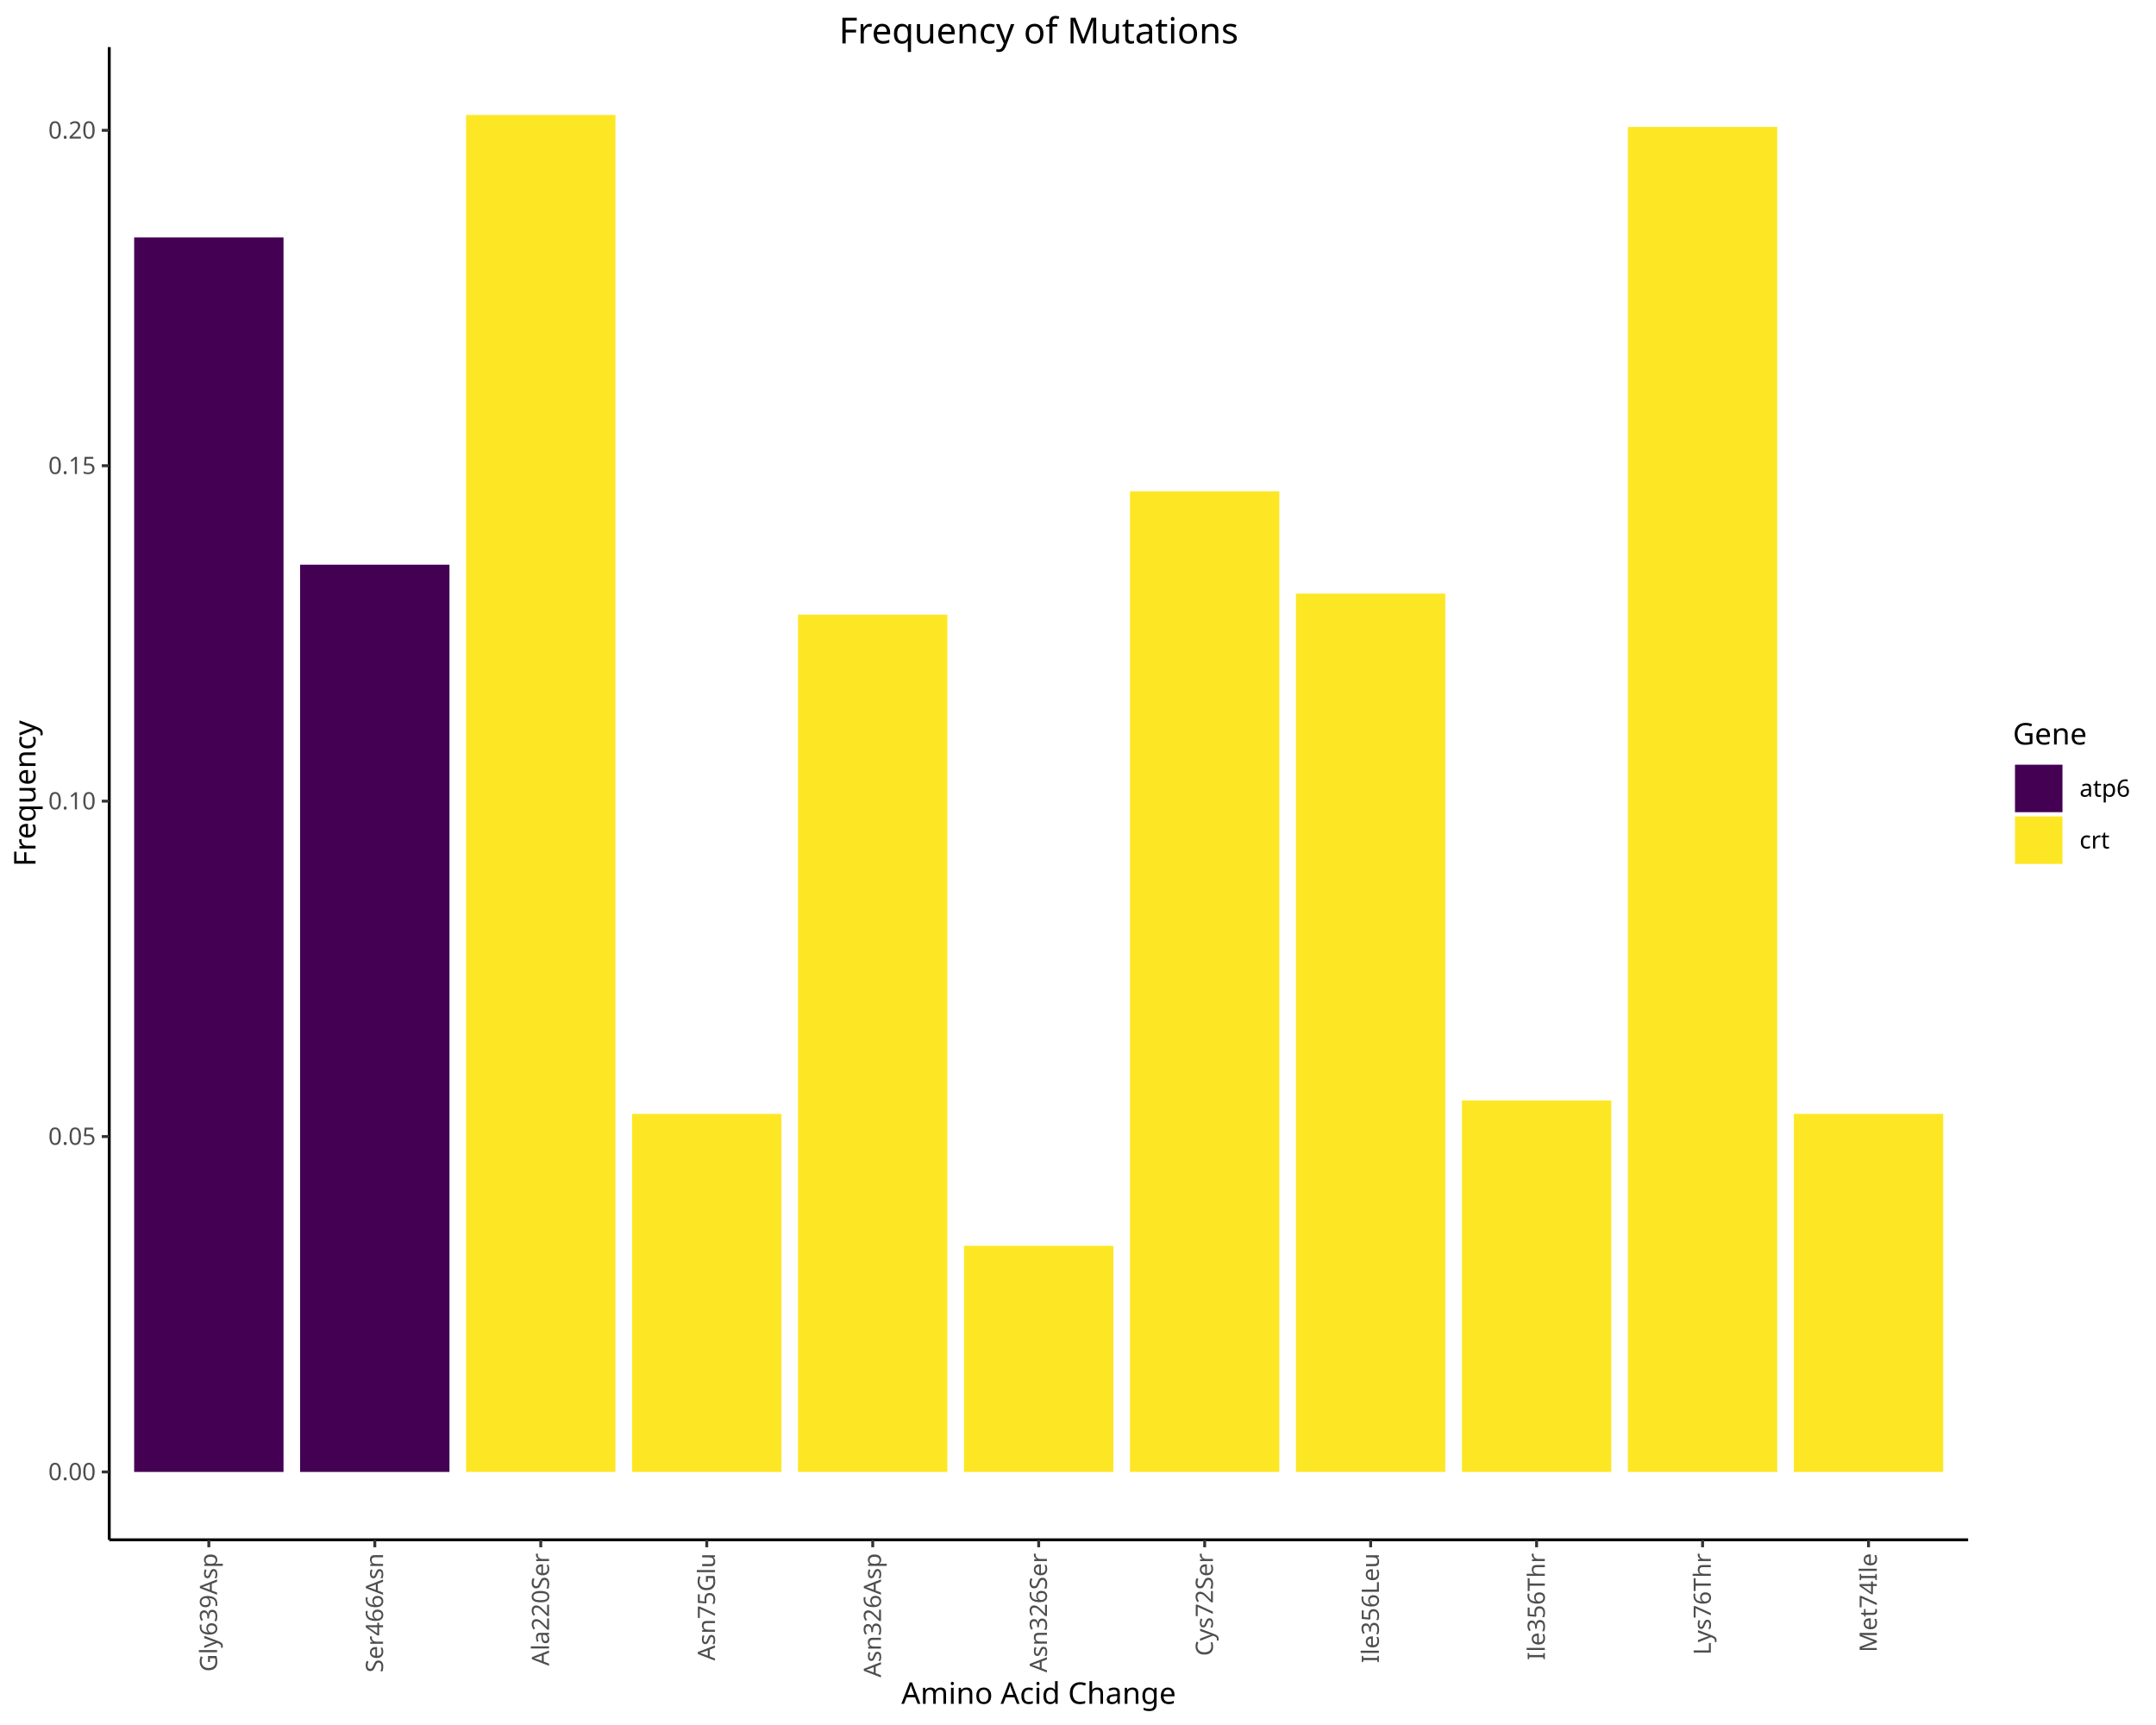
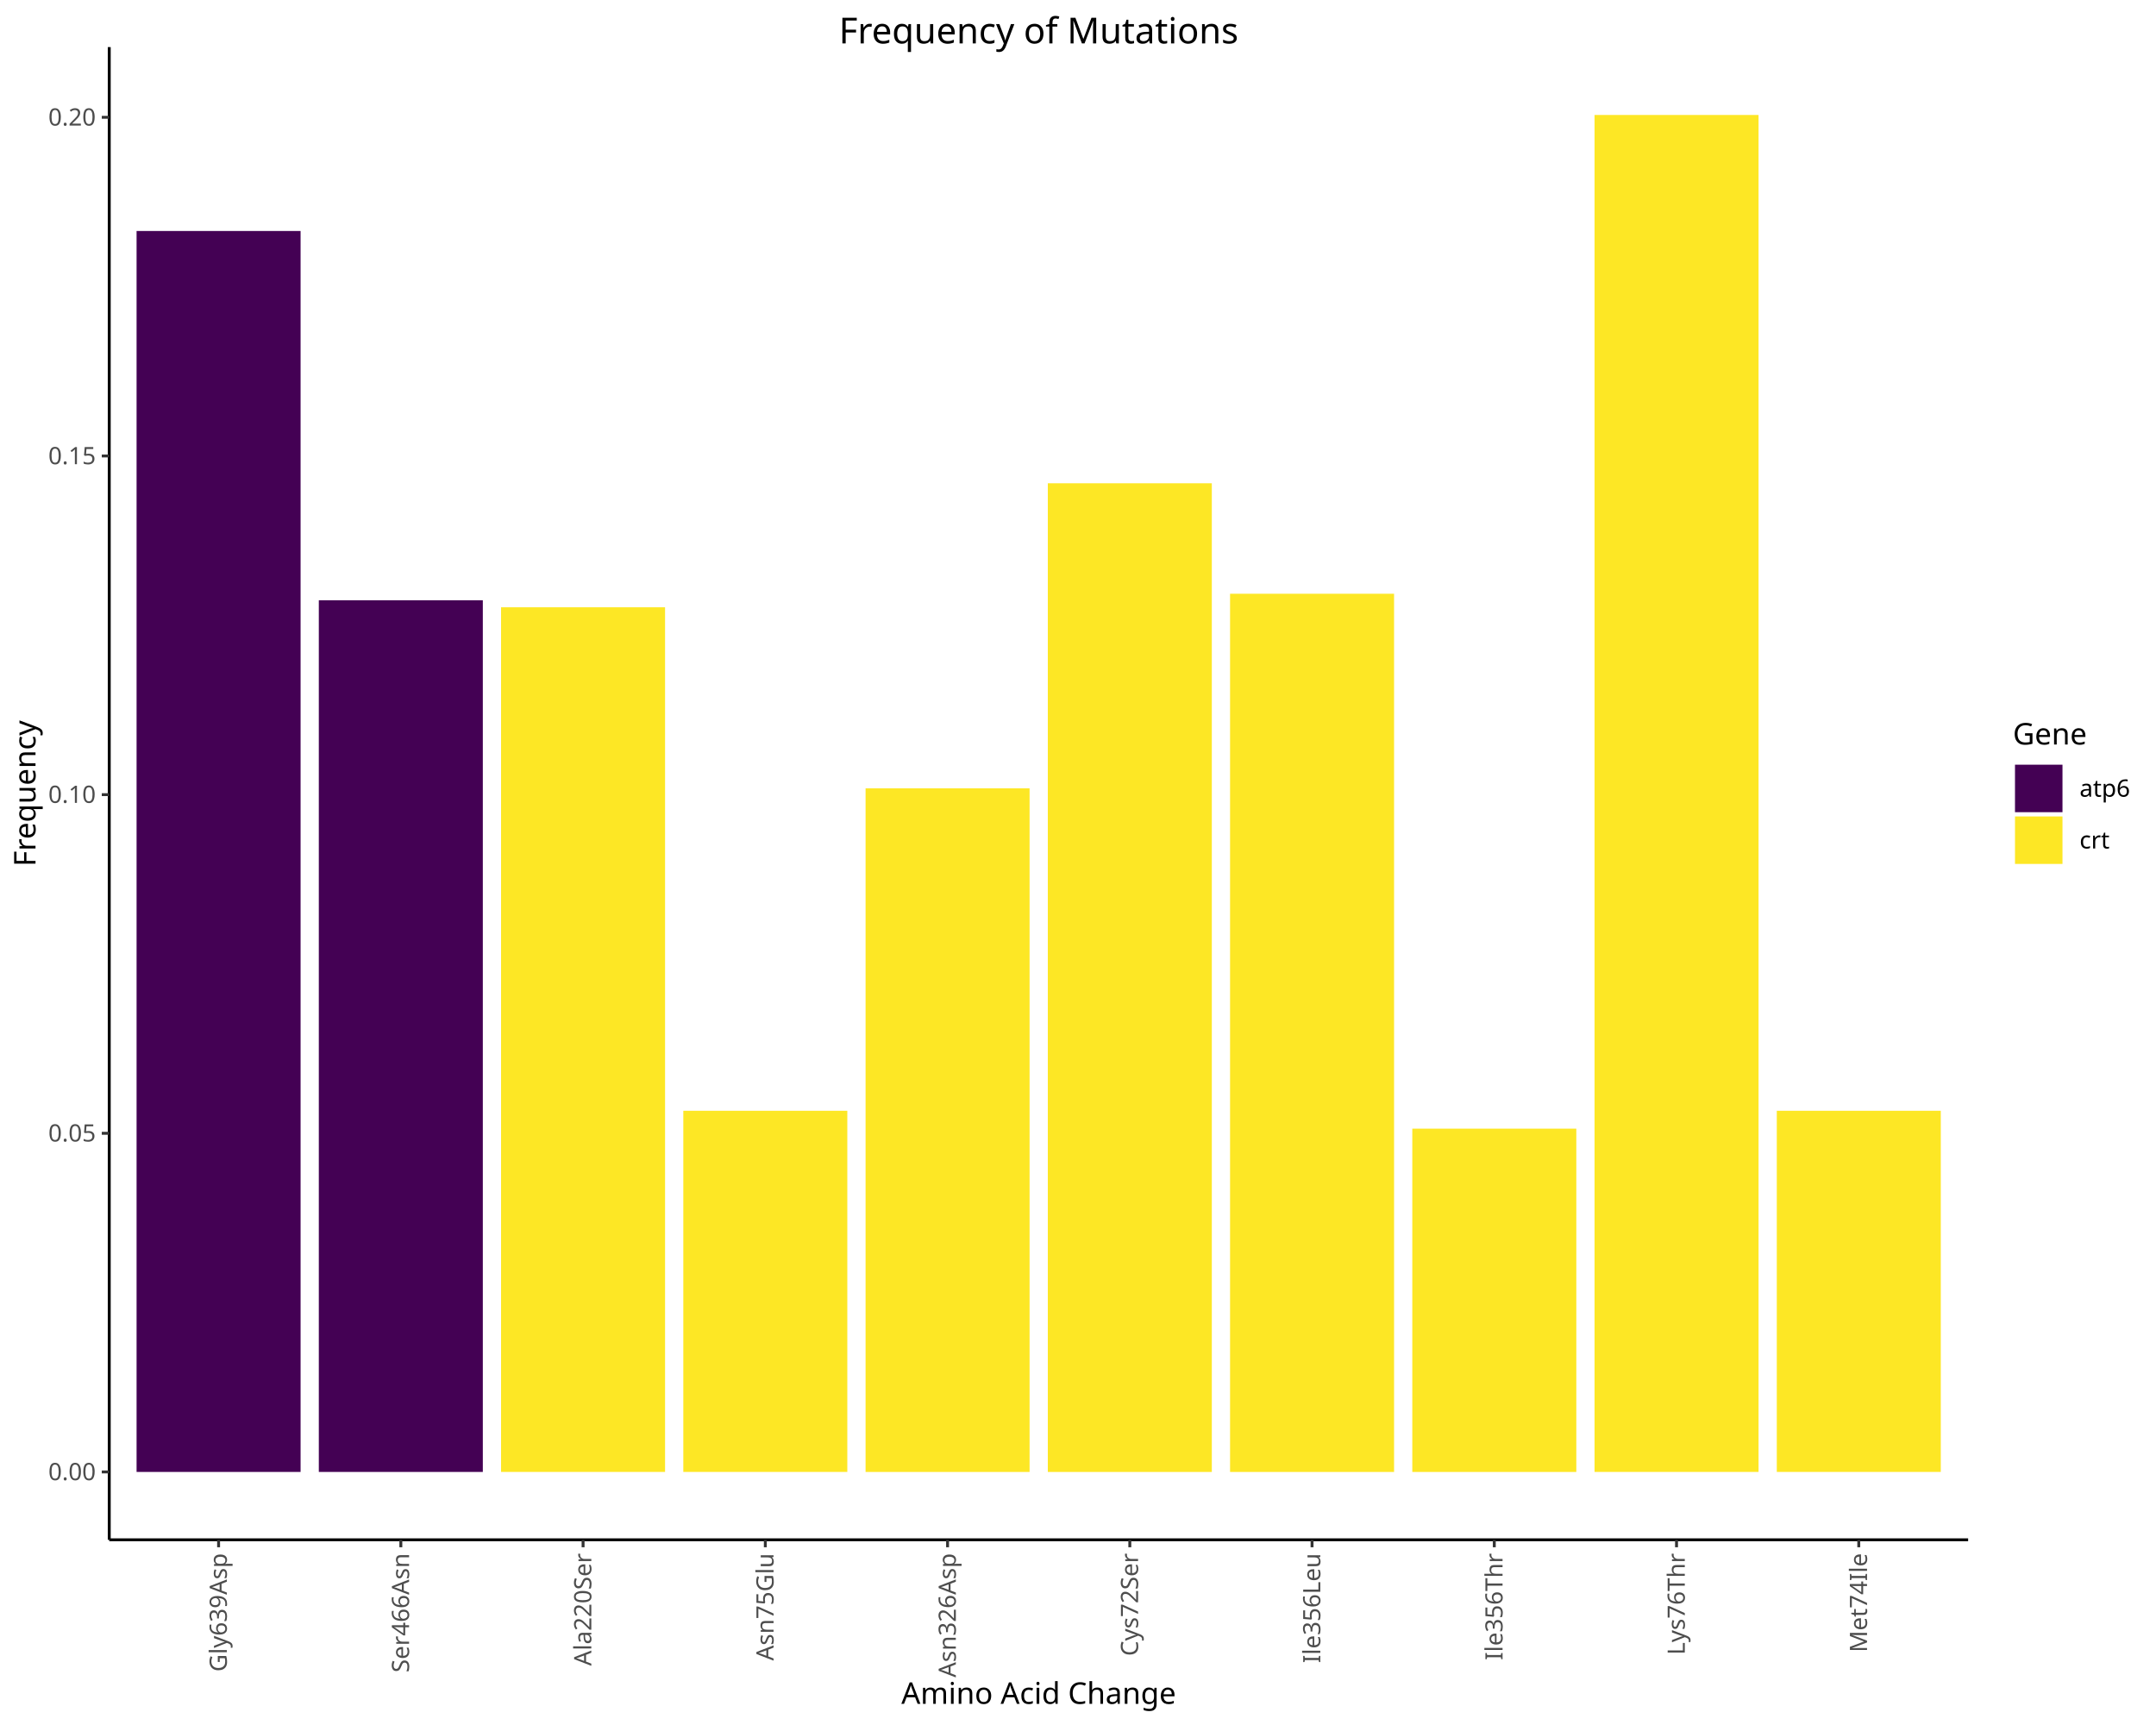
<svg xmlns="http://www.w3.org/2000/svg" class="svglite" data-engine-version="2.0" width="720.00pt" height="576.00pt" viewBox="0 0 720.00 576.00">
  <defs>
    <style type="text/css">
    .svglite line, .svglite polyline, .svglite polygon, .svglite path, .svglite rect, .svglite circle {
      fill: none;
      stroke: #000000;
      stroke-linecap: round;
      stroke-linejoin: round;
      stroke-miterlimit: 10.00;
    }
  </style>
  </defs>
  <rect width="100%" height="100%" style="stroke: none; fill: #FFFFFF;" />
  <defs>
    <clipPath id="cpMC4wMHw3MjAuMDB8MC4wMHw1NzYuMDA=">
      <rect x="0.00" y="0.00" width="720.00" height="576.00" />
    </clipPath>
  </defs>
  <g clip-path="url(#cpMC4wMHw3MjAuMDB8MC4wMHw1NzYuMDA=)">
    <rect x="0.00" y="0.00" width="720.00" height="576.00" style="stroke-width: 0.97; stroke: #FFFFFF; fill: #FFFFFF;" />
  </g>
  <defs>
    <clipPath id="cpMzYuNDh8NjU3LjI2fDE1LjczfDUxNC4xNg==">
      <rect x="36.48" y="15.73" width="620.78" height="498.43" />
    </clipPath>
  </defs>
  <g clip-path="url(#cpMzYuNDh8NjU3LjI2fDE1LjczfDUxNC4xNg==)">
    <rect x="36.48" y="15.73" width="620.78" height="498.43" style="stroke-width: 0.97; stroke: none; fill: #FFFFFF;" />
-     <rect x="44.80" y="79.29" width="49.88" height="412.21" style="stroke-width: 1.07; stroke: none; stroke-linecap: square; stroke-linejoin: miter; fill: #440154;" />
-     <rect x="100.22" y="188.56" width="49.88" height="302.94" style="stroke-width: 1.07; stroke: none; stroke-linecap: square; stroke-linejoin: miter; fill: #440154;" />
-     <rect x="155.65" y="38.39" width="49.88" height="453.11" style="stroke-width: 1.07; stroke: none; stroke-linecap: square; stroke-linejoin: miter; fill: #FDE725;" />
-     <rect x="211.08" y="371.94" width="49.88" height="119.57" style="stroke-width: 1.07; stroke: none; stroke-linecap: square; stroke-linejoin: miter; fill: #FDE725;" />
-     <rect x="266.50" y="205.24" width="49.88" height="286.26" style="stroke-width: 1.07; stroke: none; stroke-linecap: square; stroke-linejoin: miter; fill: #FDE725;" />
-     <rect x="321.93" y="416.00" width="49.88" height="75.50" style="stroke-width: 1.07; stroke: none; stroke-linecap: square; stroke-linejoin: miter; fill: #FDE725;" />
-     <rect x="377.36" y="164.05" width="49.88" height="327.45" style="stroke-width: 1.07; stroke: none; stroke-linecap: square; stroke-linejoin: miter; fill: #FDE725;" />
-     <rect x="432.78" y="198.22" width="49.88" height="293.28" style="stroke-width: 1.07; stroke: none; stroke-linecap: square; stroke-linejoin: miter; fill: #FDE725;" />
-     <rect x="488.21" y="367.47" width="49.88" height="124.03" style="stroke-width: 1.07; stroke: none; stroke-linecap: square; stroke-linejoin: miter; fill: #FDE725;" />
-     <rect x="543.64" y="42.37" width="49.88" height="449.13" style="stroke-width: 1.07; stroke: none; stroke-linecap: square; stroke-linejoin: miter; fill: #FDE725;" />
-     <rect x="599.06" y="371.94" width="49.88" height="119.57" style="stroke-width: 1.07; stroke: none; stroke-linecap: square; stroke-linejoin: miter; fill: #FDE725;" />
+     <rect x="45.61" y="77.13" width="54.77" height="414.37" style="stroke-width: 1.07; stroke: none; stroke-linecap: square; stroke-linejoin: miter; fill: #440154;" />
+     <rect x="106.47" y="200.45" width="54.77" height="291.05" style="stroke-width: 1.07; stroke: none; stroke-linecap: square; stroke-linejoin: miter; fill: #440154;" />
+     <rect x="167.33" y="202.78" width="54.77" height="288.72" style="stroke-width: 1.07; stroke: none; stroke-linecap: square; stroke-linejoin: miter; fill: #FDE725;" />
+     <rect x="228.19" y="370.90" width="54.77" height="120.60" style="stroke-width: 1.07; stroke: none; stroke-linecap: square; stroke-linejoin: miter; fill: #FDE725;" />
+     <rect x="289.06" y="263.24" width="54.77" height="228.27" style="stroke-width: 1.07; stroke: none; stroke-linecap: square; stroke-linejoin: miter; fill: #FDE725;" />
+     <rect x="349.92" y="161.37" width="54.77" height="330.14" style="stroke-width: 1.07; stroke: none; stroke-linecap: square; stroke-linejoin: miter; fill: #FDE725;" />
+     <rect x="410.78" y="198.26" width="54.77" height="293.25" style="stroke-width: 1.07; stroke: none; stroke-linecap: square; stroke-linejoin: miter; fill: #FDE725;" />
+     <rect x="471.64" y="376.87" width="54.77" height="114.64" style="stroke-width: 1.07; stroke: none; stroke-linecap: square; stroke-linejoin: miter; fill: #FDE725;" />
+     <rect x="532.50" y="38.39" width="54.77" height="453.11" style="stroke-width: 1.07; stroke: none; stroke-linecap: square; stroke-linejoin: miter; fill: #FDE725;" />
+     <rect x="593.36" y="370.90" width="54.77" height="120.60" style="stroke-width: 1.07; stroke: none; stroke-linecap: square; stroke-linejoin: miter; fill: #FDE725;" />
  </g>
  <g clip-path="url(#cpMC4wMHw3MjAuMDB8MC4wMHw1NzYuMDA=)">
    <polyline points="36.48,514.16 36.48,15.73 " style="stroke-width: 0.97; stroke-linecap: butt;" />
    <text x="32.00" y="494.25" text-anchor="end" style="font-size: 8.00px; fill: #4D4D4D; font-family: sans;" textLength="15.57px" lengthAdjust="spacingAndGlyphs">0.00</text>
-     <text x="32.00" y="382.26" text-anchor="end" style="font-size: 8.00px; fill: #4D4D4D; font-family: sans;" textLength="15.57px" lengthAdjust="spacingAndGlyphs">0.05</text>
-     <text x="32.00" y="270.26" text-anchor="end" style="font-size: 8.00px; fill: #4D4D4D; font-family: sans;" textLength="15.57px" lengthAdjust="spacingAndGlyphs">0.10</text>
-     <text x="32.00" y="158.27" text-anchor="end" style="font-size: 8.00px; fill: #4D4D4D; font-family: sans;" textLength="15.57px" lengthAdjust="spacingAndGlyphs">0.15</text>
-     <text x="32.00" y="46.27" text-anchor="end" style="font-size: 8.00px; fill: #4D4D4D; font-family: sans;" textLength="15.57px" lengthAdjust="spacingAndGlyphs">0.20</text>
+     <text x="32.00" y="381.17" text-anchor="end" style="font-size: 8.00px; fill: #4D4D4D; font-family: sans;" textLength="15.57px" lengthAdjust="spacingAndGlyphs">0.05</text>
+     <text x="32.00" y="268.09" text-anchor="end" style="font-size: 8.00px; fill: #4D4D4D; font-family: sans;" textLength="15.57px" lengthAdjust="spacingAndGlyphs">0.10</text>
+     <text x="32.00" y="155.01" text-anchor="end" style="font-size: 8.00px; fill: #4D4D4D; font-family: sans;" textLength="15.57px" lengthAdjust="spacingAndGlyphs">0.15</text>
+     <text x="32.00" y="41.93" text-anchor="end" style="font-size: 8.00px; fill: #4D4D4D; font-family: sans;" textLength="15.57px" lengthAdjust="spacingAndGlyphs">0.20</text>
    <polyline points="33.99,491.50 36.48,491.50 " style="stroke-width: 0.97; stroke: #333333; stroke-linecap: butt;" />
-     <polyline points="33.99,379.51 36.48,379.51 " style="stroke-width: 0.97; stroke: #333333; stroke-linecap: butt;" />
-     <polyline points="33.99,267.51 36.48,267.51 " style="stroke-width: 0.97; stroke: #333333; stroke-linecap: butt;" />
-     <polyline points="33.99,155.51 36.48,155.51 " style="stroke-width: 0.97; stroke: #333333; stroke-linecap: butt;" />
-     <polyline points="33.99,43.52 36.48,43.52 " style="stroke-width: 0.97; stroke: #333333; stroke-linecap: butt;" />
+     <polyline points="33.99,378.42 36.48,378.42 " style="stroke-width: 0.97; stroke: #333333; stroke-linecap: butt;" />
+     <polyline points="33.99,265.34 36.48,265.34 " style="stroke-width: 0.97; stroke: #333333; stroke-linecap: butt;" />
+     <polyline points="33.99,152.26 36.48,152.26 " style="stroke-width: 0.97; stroke: #333333; stroke-linecap: butt;" />
+     <polyline points="33.99,39.17 36.48,39.17 " style="stroke-width: 0.97; stroke: #333333; stroke-linecap: butt;" />
    <polyline points="36.48,514.16 657.26,514.16 " style="stroke-width: 0.97; stroke-linecap: butt;" />
-     <polyline points="69.74,516.65 69.74,514.16 " style="stroke-width: 0.97; stroke: #333333; stroke-linecap: butt;" />
-     <polyline points="125.17,516.65 125.17,514.16 " style="stroke-width: 0.97; stroke: #333333; stroke-linecap: butt;" />
-     <polyline points="180.59,516.65 180.59,514.16 " style="stroke-width: 0.97; stroke: #333333; stroke-linecap: butt;" />
-     <polyline points="236.02,516.65 236.02,514.16 " style="stroke-width: 0.97; stroke: #333333; stroke-linecap: butt;" />
-     <polyline points="291.45,516.65 291.45,514.16 " style="stroke-width: 0.97; stroke: #333333; stroke-linecap: butt;" />
-     <polyline points="346.87,516.65 346.87,514.16 " style="stroke-width: 0.97; stroke: #333333; stroke-linecap: butt;" />
-     <polyline points="402.30,516.65 402.30,514.16 " style="stroke-width: 0.97; stroke: #333333; stroke-linecap: butt;" />
-     <polyline points="457.73,516.65 457.73,514.16 " style="stroke-width: 0.97; stroke: #333333; stroke-linecap: butt;" />
-     <polyline points="513.15,516.65 513.15,514.16 " style="stroke-width: 0.97; stroke: #333333; stroke-linecap: butt;" />
-     <polyline points="568.58,516.65 568.58,514.16 " style="stroke-width: 0.97; stroke: #333333; stroke-linecap: butt;" />
-     <polyline points="624.00,516.65 624.00,514.16 " style="stroke-width: 0.97; stroke: #333333; stroke-linecap: butt;" />
-     <text transform="translate(72.49,518.64) rotate(-90)" text-anchor="end" style="font-size: 8.00px; fill: #4D4D4D; font-family: sans;" textLength="39.14px" lengthAdjust="spacingAndGlyphs">Gly639Asp</text>
-     <text transform="translate(127.92,518.64) rotate(-90)" text-anchor="end" style="font-size: 8.00px; fill: #4D4D4D; font-family: sans;" textLength="39.59px" lengthAdjust="spacingAndGlyphs">Ser466Asn</text>
-     <text transform="translate(183.35,518.64) rotate(-90)" text-anchor="end" style="font-size: 8.00px; fill: #4D4D4D; font-family: sans;" textLength="37.36px" lengthAdjust="spacingAndGlyphs">Ala220Ser</text>
-     <text transform="translate(238.77,518.64) rotate(-90)" text-anchor="end" style="font-size: 8.00px; fill: #4D4D4D; font-family: sans;" textLength="35.14px" lengthAdjust="spacingAndGlyphs">Asn75Glu</text>
-     <text transform="translate(294.20,518.64) rotate(-90)" text-anchor="end" style="font-size: 8.00px; fill: #4D4D4D; font-family: sans;" textLength="40.93px" lengthAdjust="spacingAndGlyphs">Asn326Asp</text>
-     <text transform="translate(349.63,518.64) rotate(-90)" text-anchor="end" style="font-size: 8.00px; fill: #4D4D4D; font-family: sans;" textLength="39.59px" lengthAdjust="spacingAndGlyphs">Asn326Ser</text>
-     <text transform="translate(405.05,518.64) rotate(-90)" text-anchor="end" style="font-size: 8.00px; fill: #4D4D4D; font-family: sans;" textLength="35.14px" lengthAdjust="spacingAndGlyphs">Cys72Ser</text>
-     <text transform="translate(460.48,518.64) rotate(-90)" text-anchor="end" style="font-size: 8.00px; fill: #4D4D4D; font-family: sans;" textLength="35.15px" lengthAdjust="spacingAndGlyphs">Ile356Leu</text>
-     <text transform="translate(515.90,518.64) rotate(-90)" text-anchor="end" style="font-size: 8.00px; fill: #4D4D4D; font-family: sans;" textLength="33.80px" lengthAdjust="spacingAndGlyphs">Ile356Thr</text>
-     <text transform="translate(571.33,518.64) rotate(-90)" text-anchor="end" style="font-size: 8.00px; fill: #4D4D4D; font-family: sans;" textLength="33.36px" lengthAdjust="spacingAndGlyphs">Lys76Thr</text>
-     <text transform="translate(626.76,518.64) rotate(-90)" text-anchor="end" style="font-size: 8.00px; fill: #4D4D4D; font-family: sans;" textLength="30.69px" lengthAdjust="spacingAndGlyphs">Met74Ile</text>
+     <polyline points="73.00,516.65 73.00,514.16 " style="stroke-width: 0.97; stroke: #333333; stroke-linecap: butt;" />
+     <polyline points="133.86,516.65 133.86,514.16 " style="stroke-width: 0.97; stroke: #333333; stroke-linecap: butt;" />
+     <polyline points="194.72,516.65 194.72,514.16 " style="stroke-width: 0.97; stroke: #333333; stroke-linecap: butt;" />
+     <polyline points="255.58,516.65 255.58,514.16 " style="stroke-width: 0.97; stroke: #333333; stroke-linecap: butt;" />
+     <polyline points="316.44,516.65 316.44,514.16 " style="stroke-width: 0.97; stroke: #333333; stroke-linecap: butt;" />
+     <polyline points="377.30,516.65 377.30,514.16 " style="stroke-width: 0.97; stroke: #333333; stroke-linecap: butt;" />
+     <polyline points="438.16,516.65 438.16,514.16 " style="stroke-width: 0.97; stroke: #333333; stroke-linecap: butt;" />
+     <polyline points="499.02,516.65 499.02,514.16 " style="stroke-width: 0.97; stroke: #333333; stroke-linecap: butt;" />
+     <polyline points="559.88,516.65 559.88,514.16 " style="stroke-width: 0.97; stroke: #333333; stroke-linecap: butt;" />
+     <polyline points="620.74,516.65 620.74,514.16 " style="stroke-width: 0.97; stroke: #333333; stroke-linecap: butt;" />
+     <text transform="translate(75.75,518.64) rotate(-90)" text-anchor="end" style="font-size: 8.00px; fill: #4D4D4D; font-family: sans;" textLength="39.14px" lengthAdjust="spacingAndGlyphs">Gly639Asp</text>
+     <text transform="translate(136.61,518.64) rotate(-90)" text-anchor="end" style="font-size: 8.00px; fill: #4D4D4D; font-family: sans;" textLength="39.59px" lengthAdjust="spacingAndGlyphs">Ser466Asn</text>
+     <text transform="translate(197.47,518.64) rotate(-90)" text-anchor="end" style="font-size: 8.00px; fill: #4D4D4D; font-family: sans;" textLength="37.36px" lengthAdjust="spacingAndGlyphs">Ala220Ser</text>
+     <text transform="translate(258.33,518.64) rotate(-90)" text-anchor="end" style="font-size: 8.00px; fill: #4D4D4D; font-family: sans;" textLength="35.14px" lengthAdjust="spacingAndGlyphs">Asn75Glu</text>
+     <text transform="translate(319.20,518.64) rotate(-90)" text-anchor="end" style="font-size: 8.00px; fill: #4D4D4D; font-family: sans;" textLength="40.93px" lengthAdjust="spacingAndGlyphs">Asn326Asp</text>
+     <text transform="translate(380.06,518.64) rotate(-90)" text-anchor="end" style="font-size: 8.00px; fill: #4D4D4D; font-family: sans;" textLength="35.14px" lengthAdjust="spacingAndGlyphs">Cys72Ser</text>
+     <text transform="translate(440.92,518.64) rotate(-90)" text-anchor="end" style="font-size: 8.00px; fill: #4D4D4D; font-family: sans;" textLength="35.15px" lengthAdjust="spacingAndGlyphs">Ile356Leu</text>
+     <text transform="translate(501.78,518.64) rotate(-90)" text-anchor="end" style="font-size: 8.00px; fill: #4D4D4D; font-family: sans;" textLength="33.80px" lengthAdjust="spacingAndGlyphs">Ile356Thr</text>
+     <text transform="translate(562.64,518.64) rotate(-90)" text-anchor="end" style="font-size: 8.00px; fill: #4D4D4D; font-family: sans;" textLength="33.36px" lengthAdjust="spacingAndGlyphs">Lys76Thr</text>
+     <text transform="translate(623.50,518.64) rotate(-90)" text-anchor="end" style="font-size: 8.00px; fill: #4D4D4D; font-family: sans;" textLength="30.69px" lengthAdjust="spacingAndGlyphs">Met74Ile</text>
    <text x="346.87" y="568.94" text-anchor="middle" style="font-size: 10.00px; font-family: sans;" textLength="88.40px" lengthAdjust="spacingAndGlyphs">Amino Acid Change</text>
    <text transform="translate(11.86,264.94) rotate(-90)" text-anchor="middle" style="font-size: 10.00px; font-family: sans;" textLength="47.26px" lengthAdjust="spacingAndGlyphs">Frequency</text>
    <rect x="667.22" y="235.71" width="47.80" height="58.46" style="stroke-width: 0.97; stroke: none; fill: #FFFFFF;" />
    <text x="672.20" y="248.61" style="font-size: 10.00px; font-family: sans;" textLength="24.47px" lengthAdjust="spacingAndGlyphs">Gene</text>
    <rect x="672.91" y="255.34" width="15.86" height="15.86" style="stroke-width: 1.07; stroke: none; stroke-linecap: square; stroke-linejoin: miter; fill: #440154;" />
    <rect x="672.91" y="272.62" width="15.86" height="15.86" style="stroke-width: 1.07; stroke: none; stroke-linecap: square; stroke-linejoin: miter; fill: #FDE725;" />
    <text x="694.47" y="266.03" style="font-size: 8.00px; font-family: sans;" textLength="15.57px" lengthAdjust="spacingAndGlyphs">atp6</text>
    <text x="694.47" y="283.31" style="font-size: 8.00px; font-family: sans;" textLength="8.89px" lengthAdjust="spacingAndGlyphs">crt</text>
    <text x="346.87" y="14.49" text-anchor="middle" style="font-size: 12.00px; font-family: sans;" textLength="125.42px" lengthAdjust="spacingAndGlyphs">Frequency of Mutations</text>
  </g>
</svg>
